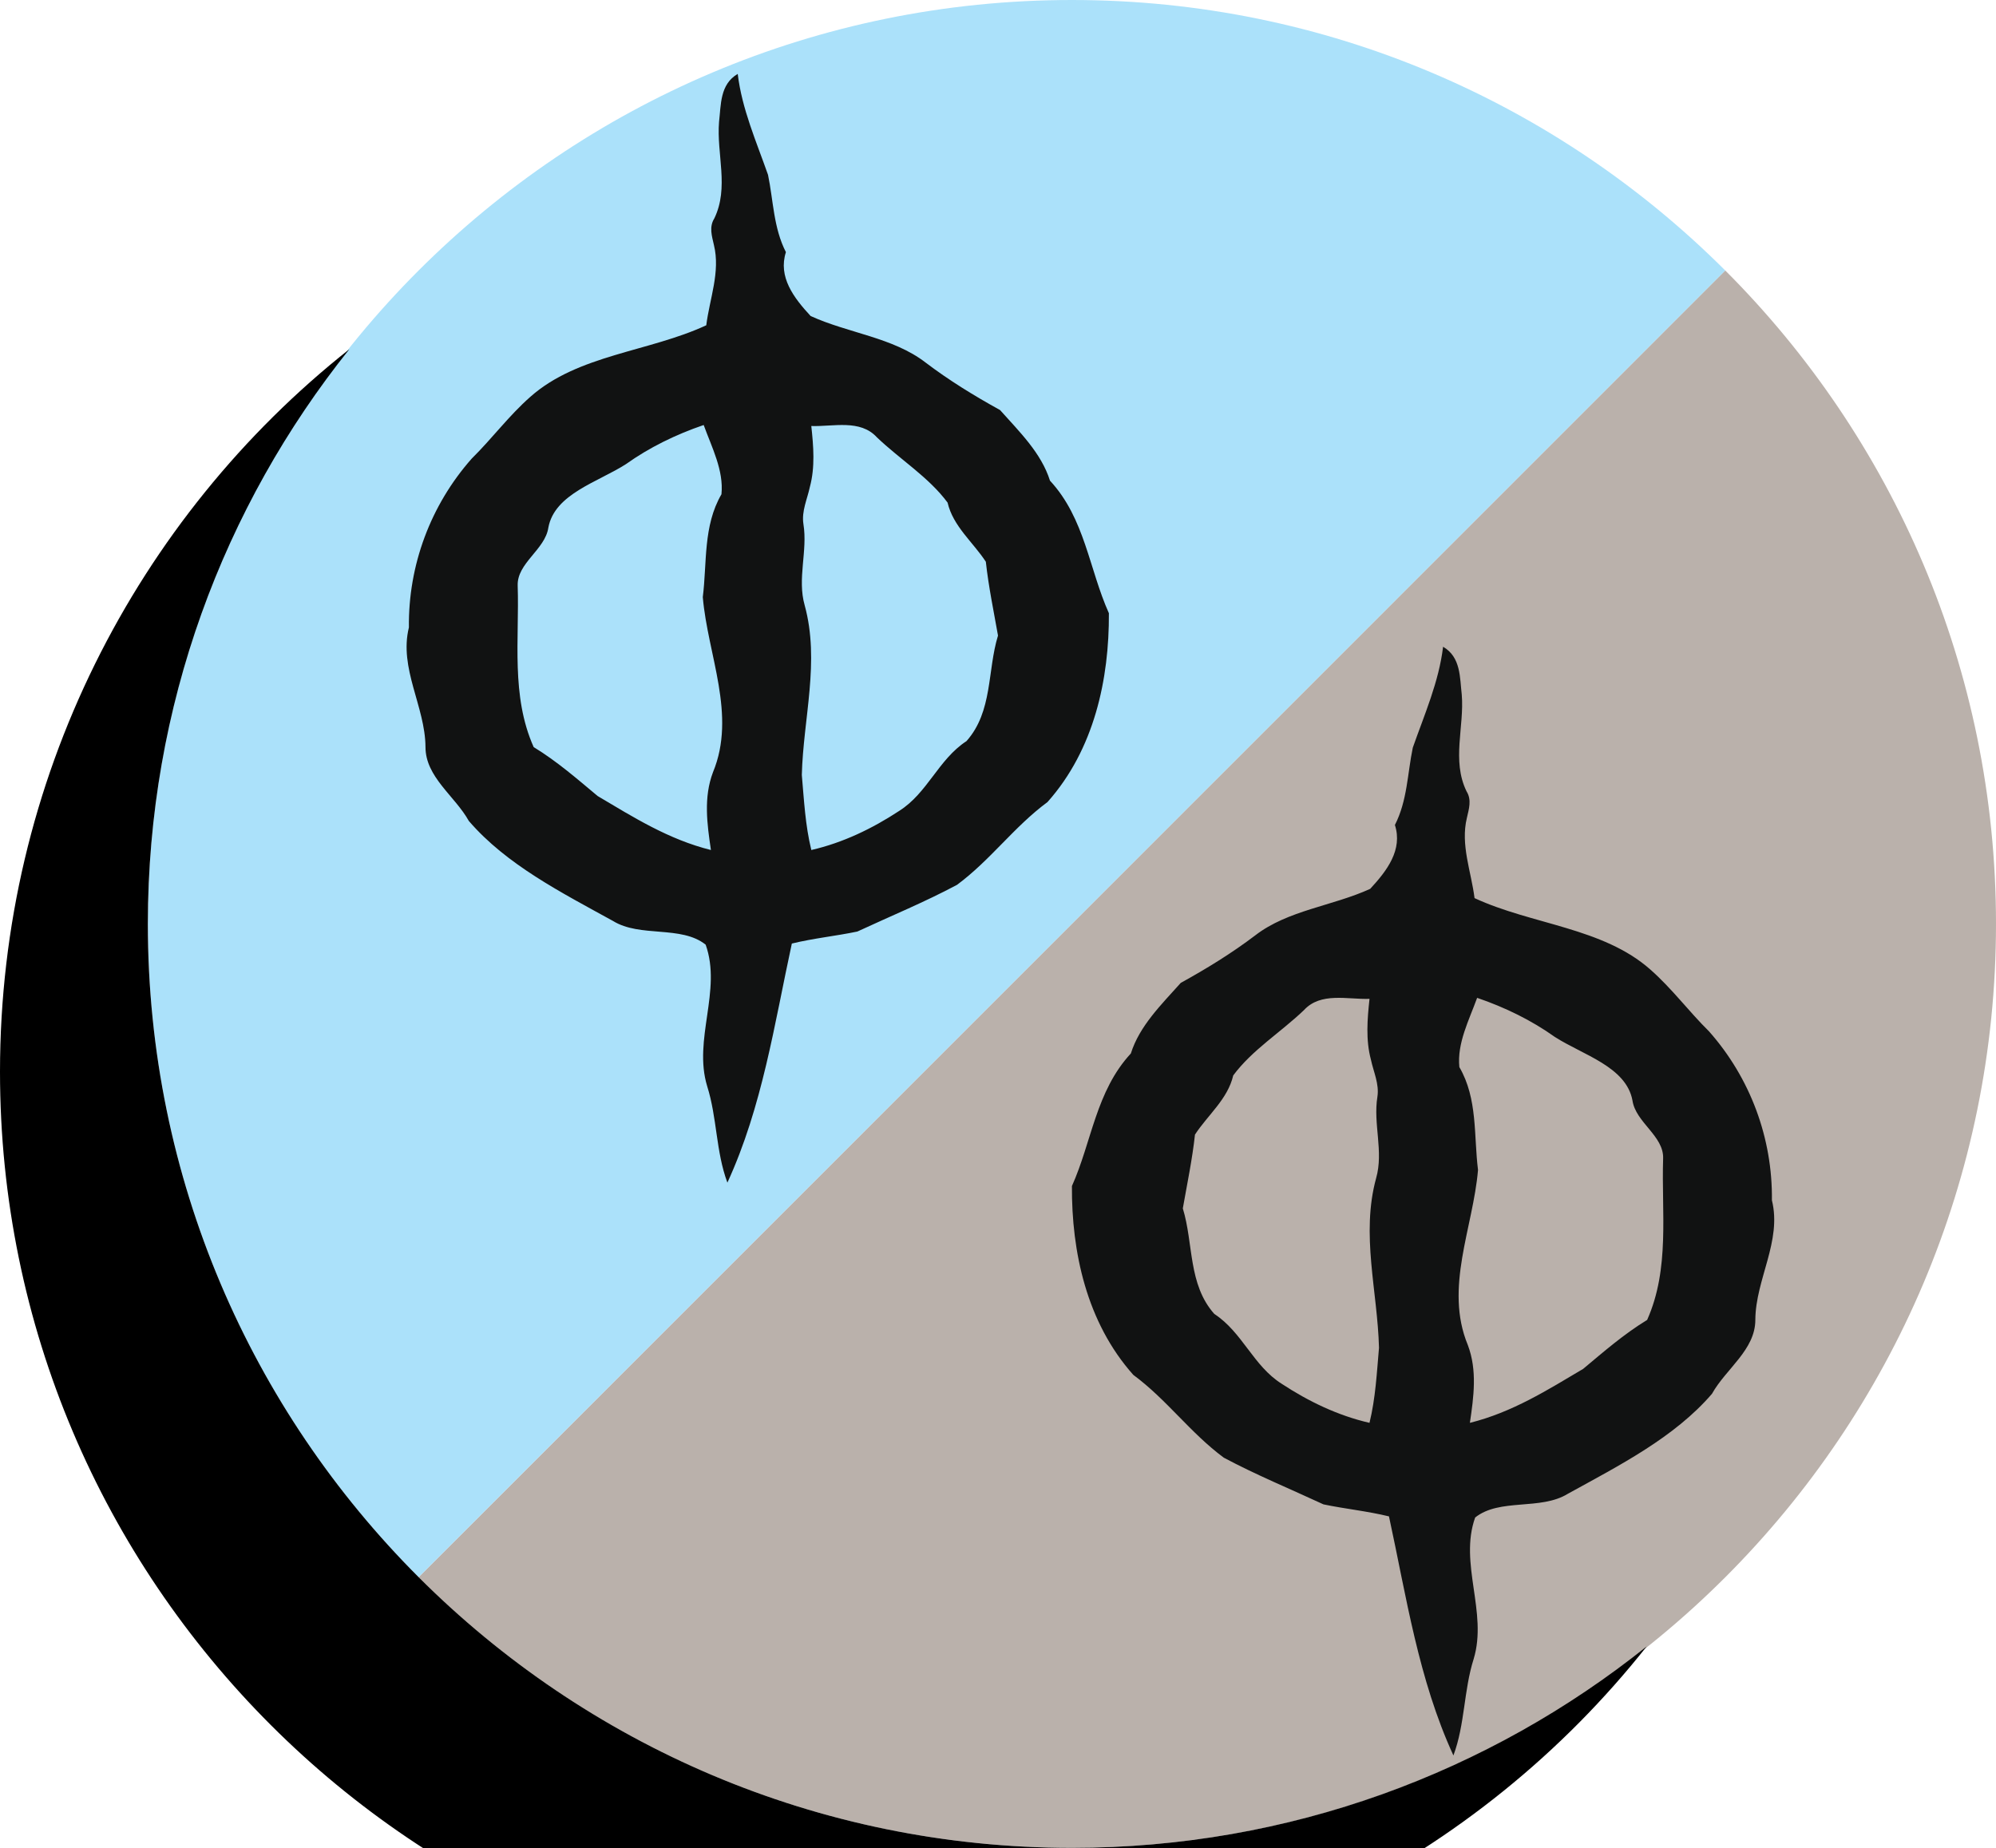
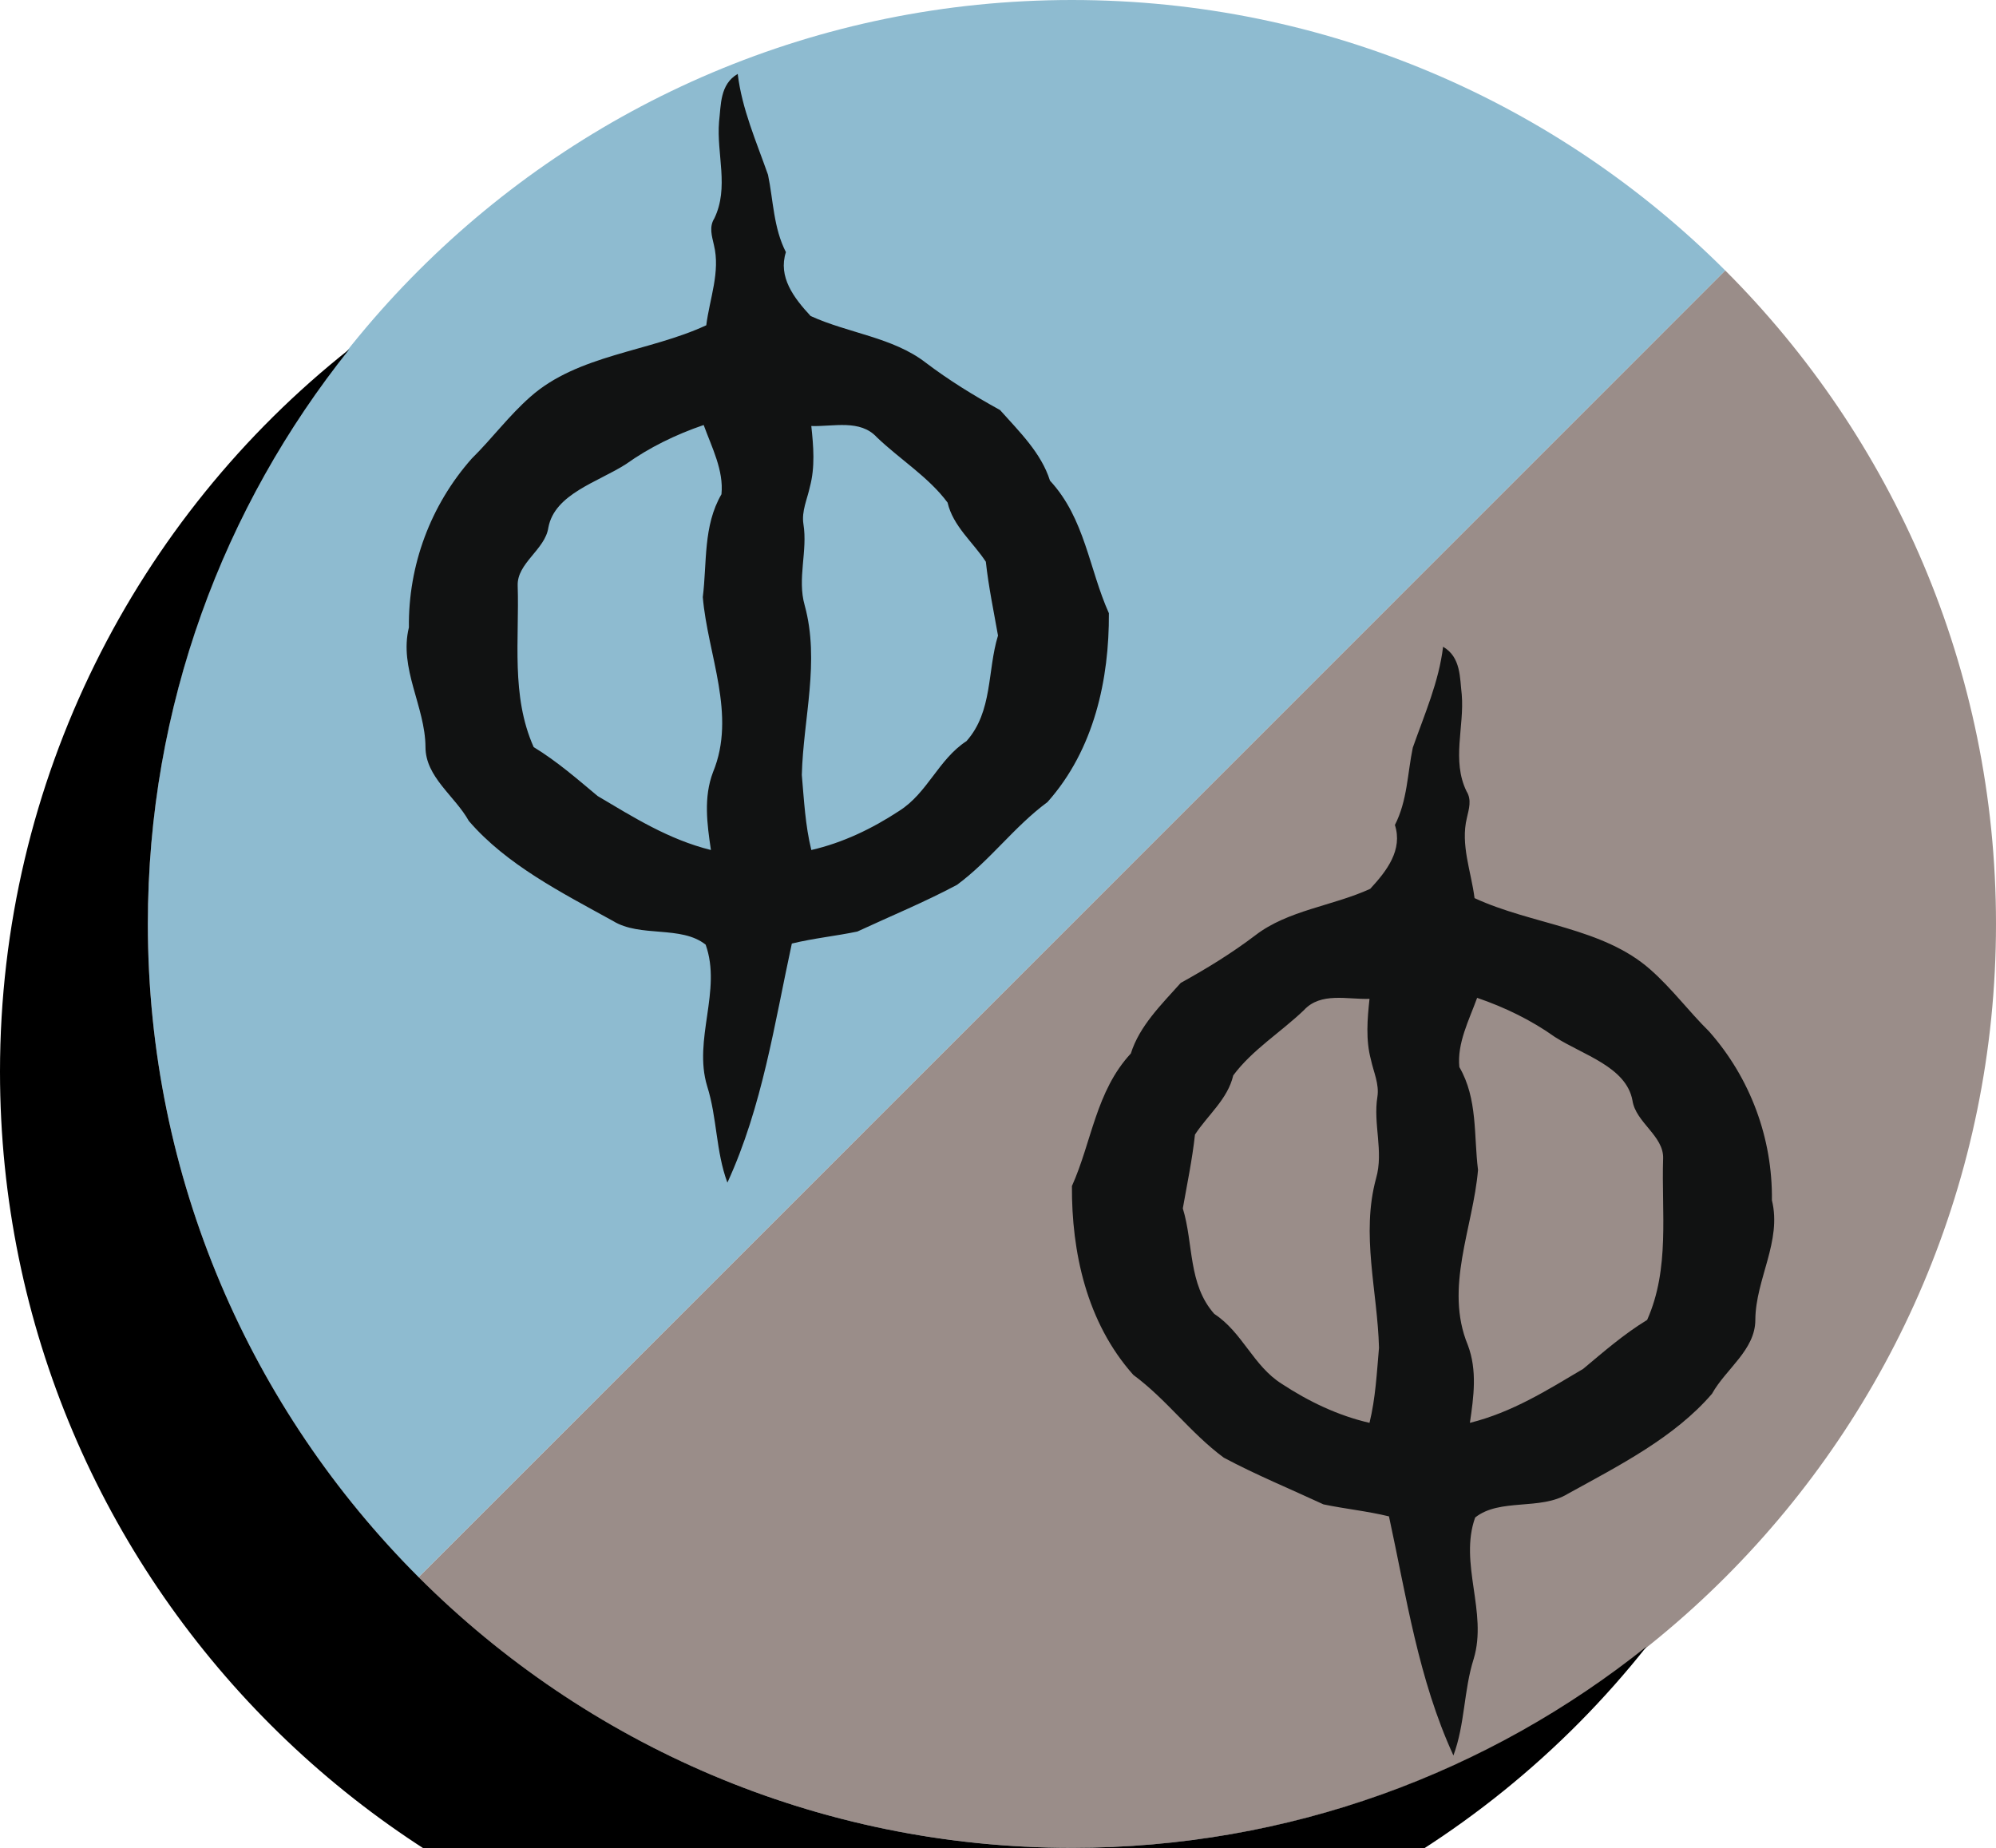
<svg xmlns="http://www.w3.org/2000/svg" version="1.1" viewBox="0 0 108 100">
  <g>
    <g transform="translate(8, 0) scale(1 1) ">
      <g fill="none" fill-rule="evenodd">
-         <path d="M85.349 14.636C94.401 23.687 100 36.187 100 49.996c0 27.616-22.387 50.003-50 50.003-13.807 0-26.305-5.596-35.354-14.646" fill="#BAB1AB" />
-         <path d="M14.646 85.353C5.597 76.306 0 63.804 0 49.997 0 22.384 22.387 0 50 0c13.802 0 26.301 5.594 35.349 14.637" fill="#ABE1FA" />
+         <path d="M85.349 14.636C94.401 23.687 100 36.187 100 49.996c0 27.616-22.387 50.003-50 50.003-13.807 0-26.305-5.596-35.354-14.646" fill="#9A8D89" />
+         <path d="M14.646 85.353C5.597 76.306 0 63.804 0 49.997 0 22.384 22.387 0 50 0c13.802 0 26.301 5.594 35.349 14.637" fill="#8EBBD0" />
        <path d="M14.125 33.956a13.55 13.55 0 0 1 3.401-9.14c1.1-1.084 2.007-2.319 3.173-3.344 2.571-2.28 6.42-2.432 9.516-3.869.181-1.443.77-2.887.414-4.343-.109-.485-.27-.975.02-1.438.813-1.673.113-3.49.258-5.233.108-.91.04-2.026 1.01-2.589.227 1.897 1.007 3.661 1.639 5.46.292 1.403.292 2.863.968 4.185-.43 1.34.42 2.468 1.338 3.457 2.033.93 4.449 1.152 6.217 2.516 1.26.957 2.622 1.795 4.032 2.573 1.058 1.184 2.23 2.325 2.701 3.82 1.892 2.042 2.115 4.783 3.188 7.174.02 3.55-.785 7.374-3.322 10.22-1.815 1.34-3.083 3.14-4.896 4.48-1.74.93-3.596 1.692-5.393 2.527-1.17.245-2.38.365-3.544.65-.945 4.352-1.59 8.809-3.487 12.938-.63-1.695-.553-3.512-1.096-5.224-.766-2.532.805-5.167-.08-7.653-1.327-1.06-3.54-.372-5.013-1.283-2.802-1.544-5.768-3.049-7.801-5.412-.757-1.358-2.346-2.374-2.346-4.003-.013-2.194-1.445-4.25-.897-6.47ZM35.899 46c1.714-.393 3.31-1.167 4.746-2.111 1.547-.972 2.124-2.786 3.65-3.782 1.429-1.608 1.12-3.806 1.705-5.712-.235-1.33-.511-2.649-.658-3.995-.697-1.066-1.772-1.917-2.07-3.201-1.023-1.381-2.577-2.337-3.826-3.534-.908-.989-2.354-.57-3.548-.61.118 1.09.212 2.22-.077 3.294-.141.662-.457 1.314-.35 2.005.24 1.472-.345 2.95.069 4.404.833 3.041-.076 6.113-.155 9.18.119 1.357.186 2.725.514 4.062Zm-15.023-5.57c1.27.775 2.354 1.724 3.463 2.65 1.928 1.142 3.834 2.35 6.128 2.92-.206-1.4-.408-2.842.113-4.214 1.28-3.098-.287-6.34-.553-9.473.234-1.863.011-3.85 1.01-5.566.13-1.289-.522-2.534-.962-3.747-1.516.518-2.943 1.217-4.204 2.116-1.524.978-3.858 1.61-4.2 3.434-.173 1.196-1.704 1.92-1.66 3.145.095 2.911-.374 5.956.865 8.735Zm66.999 24.526a13.55 13.55 0 0 0-3.401-9.14c-1.1-1.084-2.007-2.319-3.173-3.344-2.571-2.28-6.42-2.432-9.516-3.869-.181-1.443-.77-2.887-.414-4.343.109-.485.27-.975-.02-1.438-.813-1.673-.113-3.49-.258-5.233-.108-.91-.04-2.026-1.01-2.589-.227 1.897-1.007 3.661-1.639 5.46-.292 1.403-.292 2.863-.968 4.185.43 1.34-.42 2.468-1.338 3.457-2.033.93-4.449 1.152-6.217 2.516-1.26.957-2.622 1.795-4.032 2.573-1.058 1.184-2.23 2.325-2.701 3.82-1.892 2.042-2.115 4.783-3.188 7.174-.02 3.55.785 7.374 3.322 10.22 1.815 1.34 3.083 3.14 4.896 4.48 1.74.93 3.596 1.692 5.393 2.527 1.17.245 2.38.365 3.544.65.945 4.352 1.59 8.809 3.487 12.938.63-1.695.553-3.512 1.096-5.224.766-2.532-.805-5.167.08-7.653 1.327-1.06 3.54-.372 5.013-1.283 2.802-1.544 5.768-3.049 7.801-5.412.757-1.358 2.346-2.374 2.346-4.003.013-2.194 1.445-4.25.897-6.47ZM66.101 77c-1.714-.393-3.31-1.167-4.746-2.111-1.547-.972-2.124-2.786-3.65-3.782-1.429-1.608-1.12-3.806-1.705-5.712.235-1.33.511-2.649.658-3.995.697-1.066 1.772-1.917 2.07-3.201 1.023-1.381 2.577-2.337 3.826-3.534.908-.989 2.354-.57 3.548-.61-.118 1.09-.212 2.22.077 3.294.141.662.457 1.314.35 2.005-.24 1.472.345 2.95-.069 4.404-.833 3.041.076 6.113.155 9.18-.119 1.357-.186 2.725-.514 4.062Zm15.023-5.57c-1.27.775-2.354 1.724-3.463 2.65-1.928 1.142-3.834 2.35-6.128 2.92.206-1.4.408-2.842-.113-4.214-1.28-3.098.287-6.34.553-9.473-.234-1.863-.011-3.85-1.01-5.566-.13-1.289.522-2.534.962-3.747 1.516.518 2.943 1.217 4.204 2.116 1.524.978 3.858 1.61 4.2 3.434.173 1.196 1.704 1.92 1.66 3.145-.095 2.911.374 5.956-.865 8.735Z" fill="#111212" />
      </g>
    </g>
    <g transform="translate(0, 8) scale(1 1) ">
      <path d="M58,92c11.8,0,22.6-4.1,31.1-10.9c-9.1,11.5-23.3,18.9-39.1,18.9c-27.6,0-50-22.4-50-50c0-15.8,7.4-30,18.9-39.1c-6.8,8.5-10.9,19.3-10.9,31.1c0,27.6,22.4,50,50,50Z" />
    </g>
  </g>
</svg>
